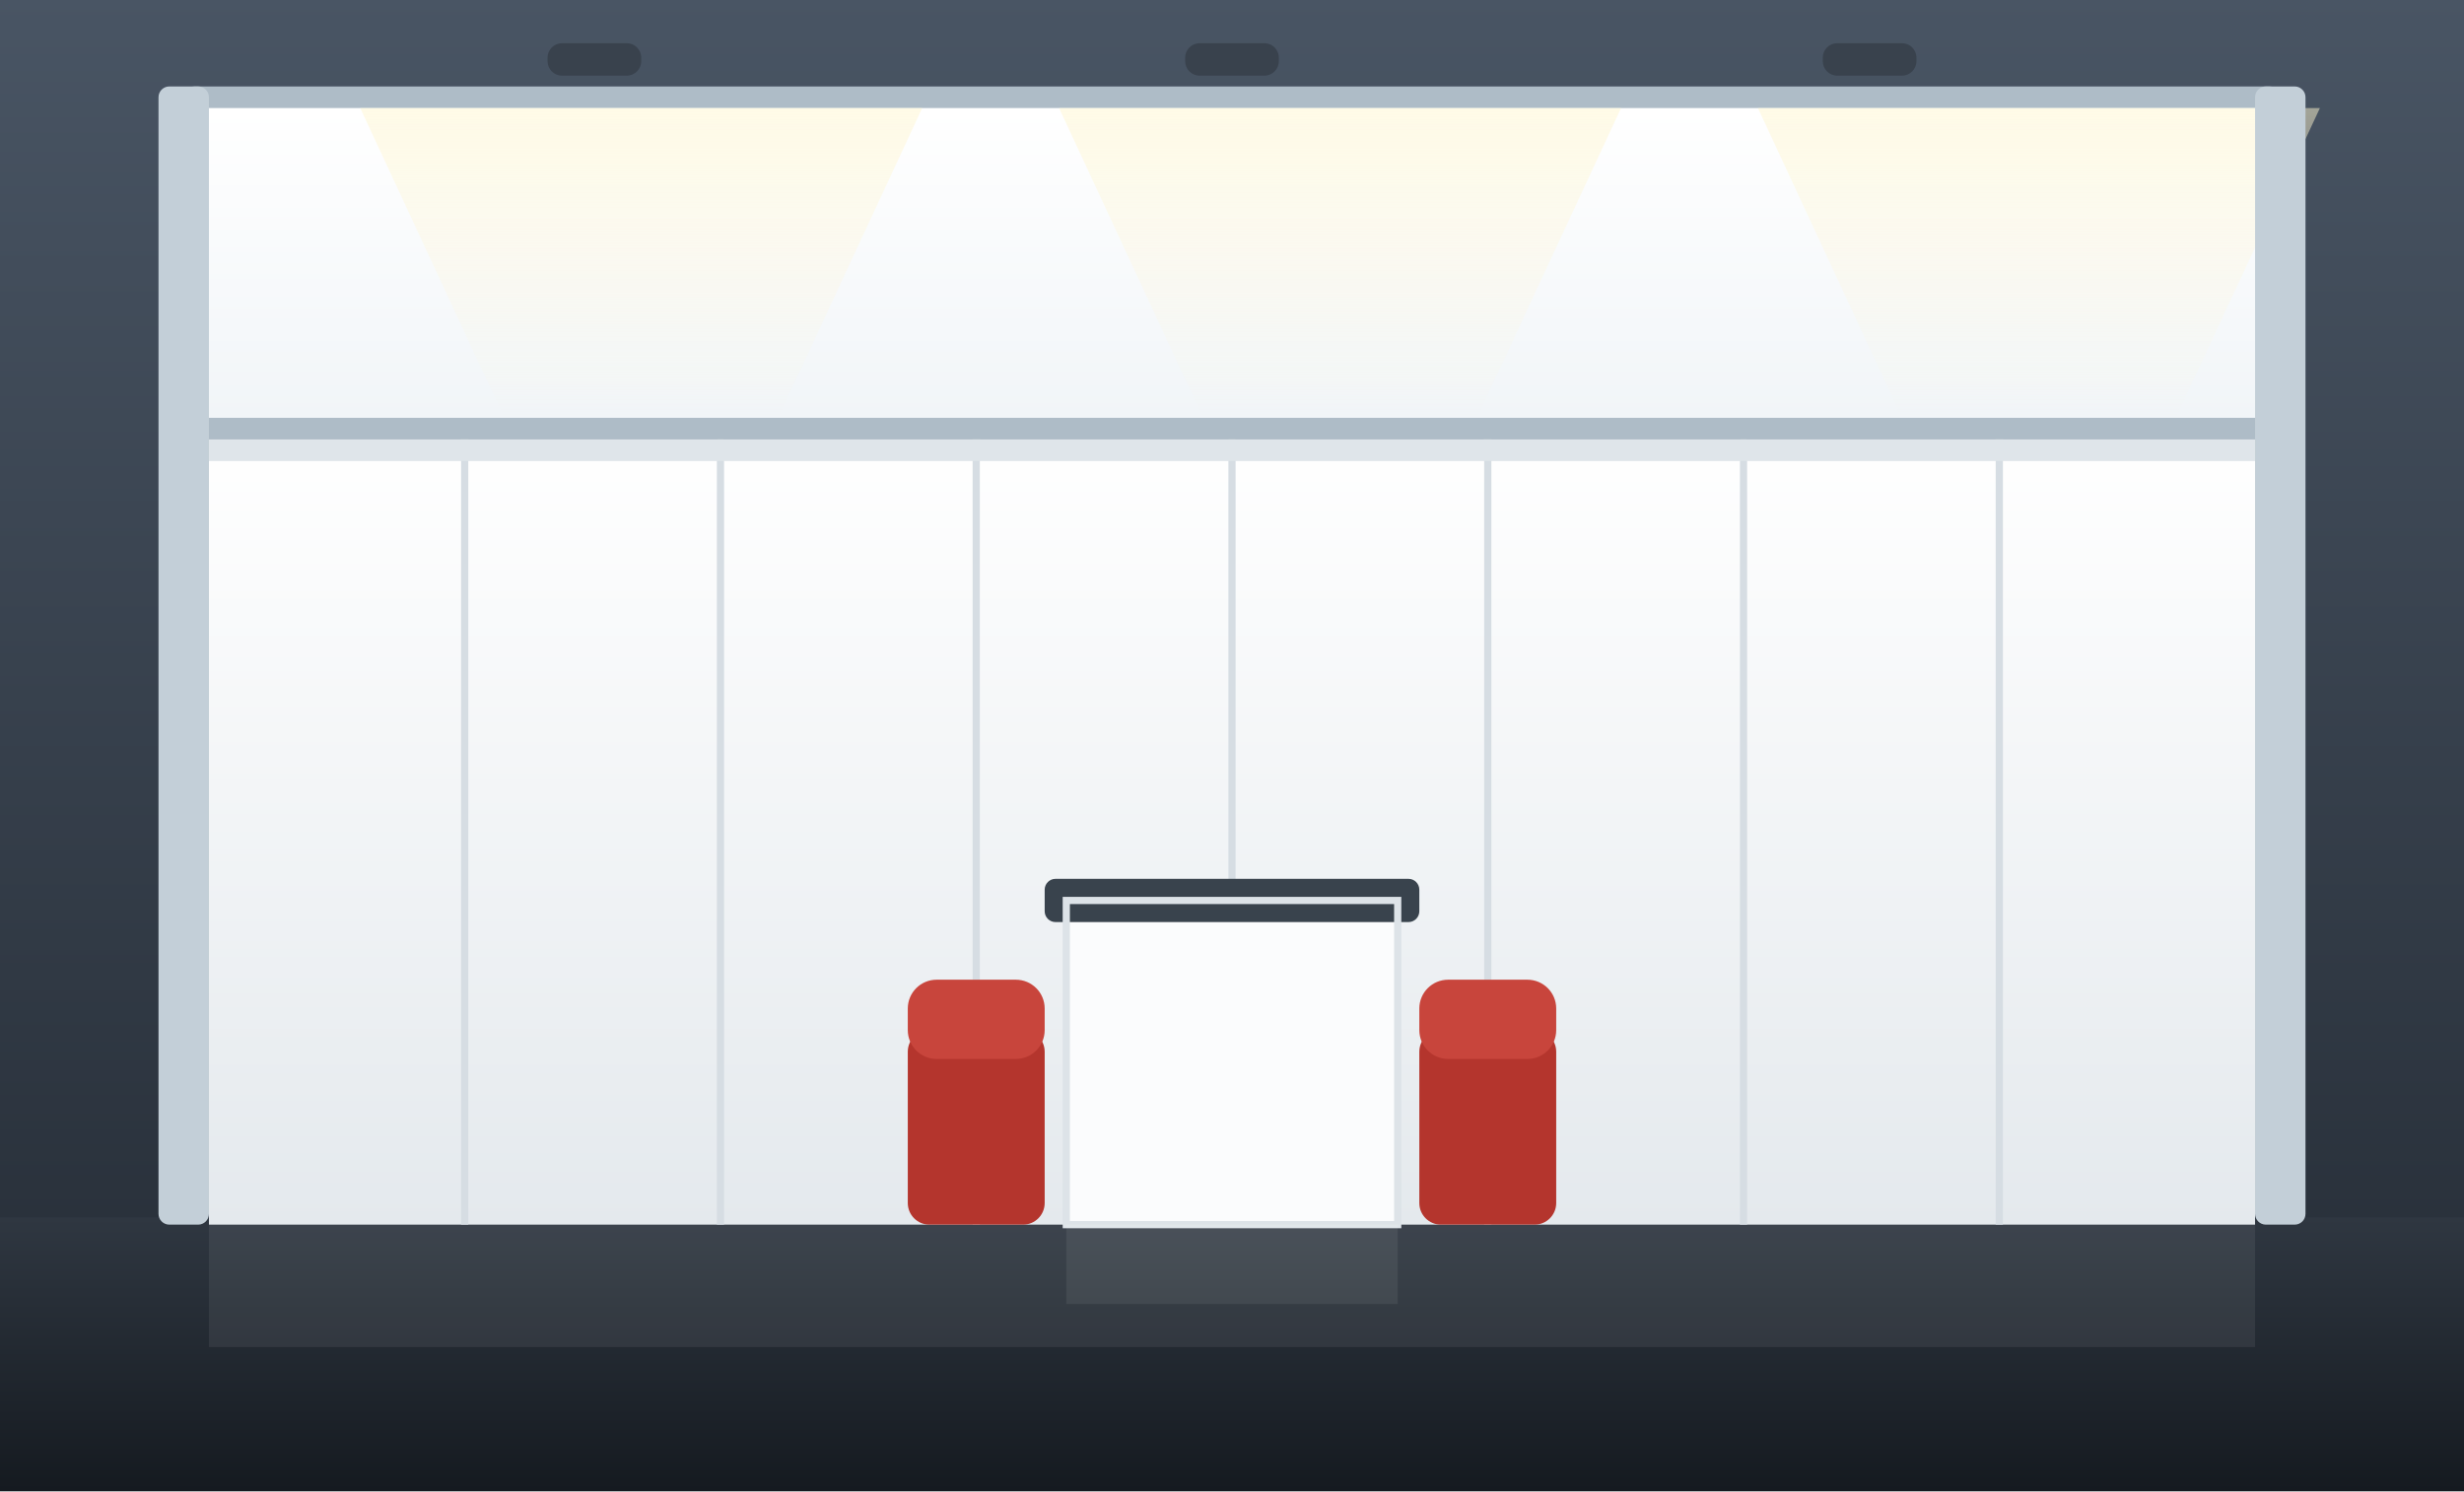
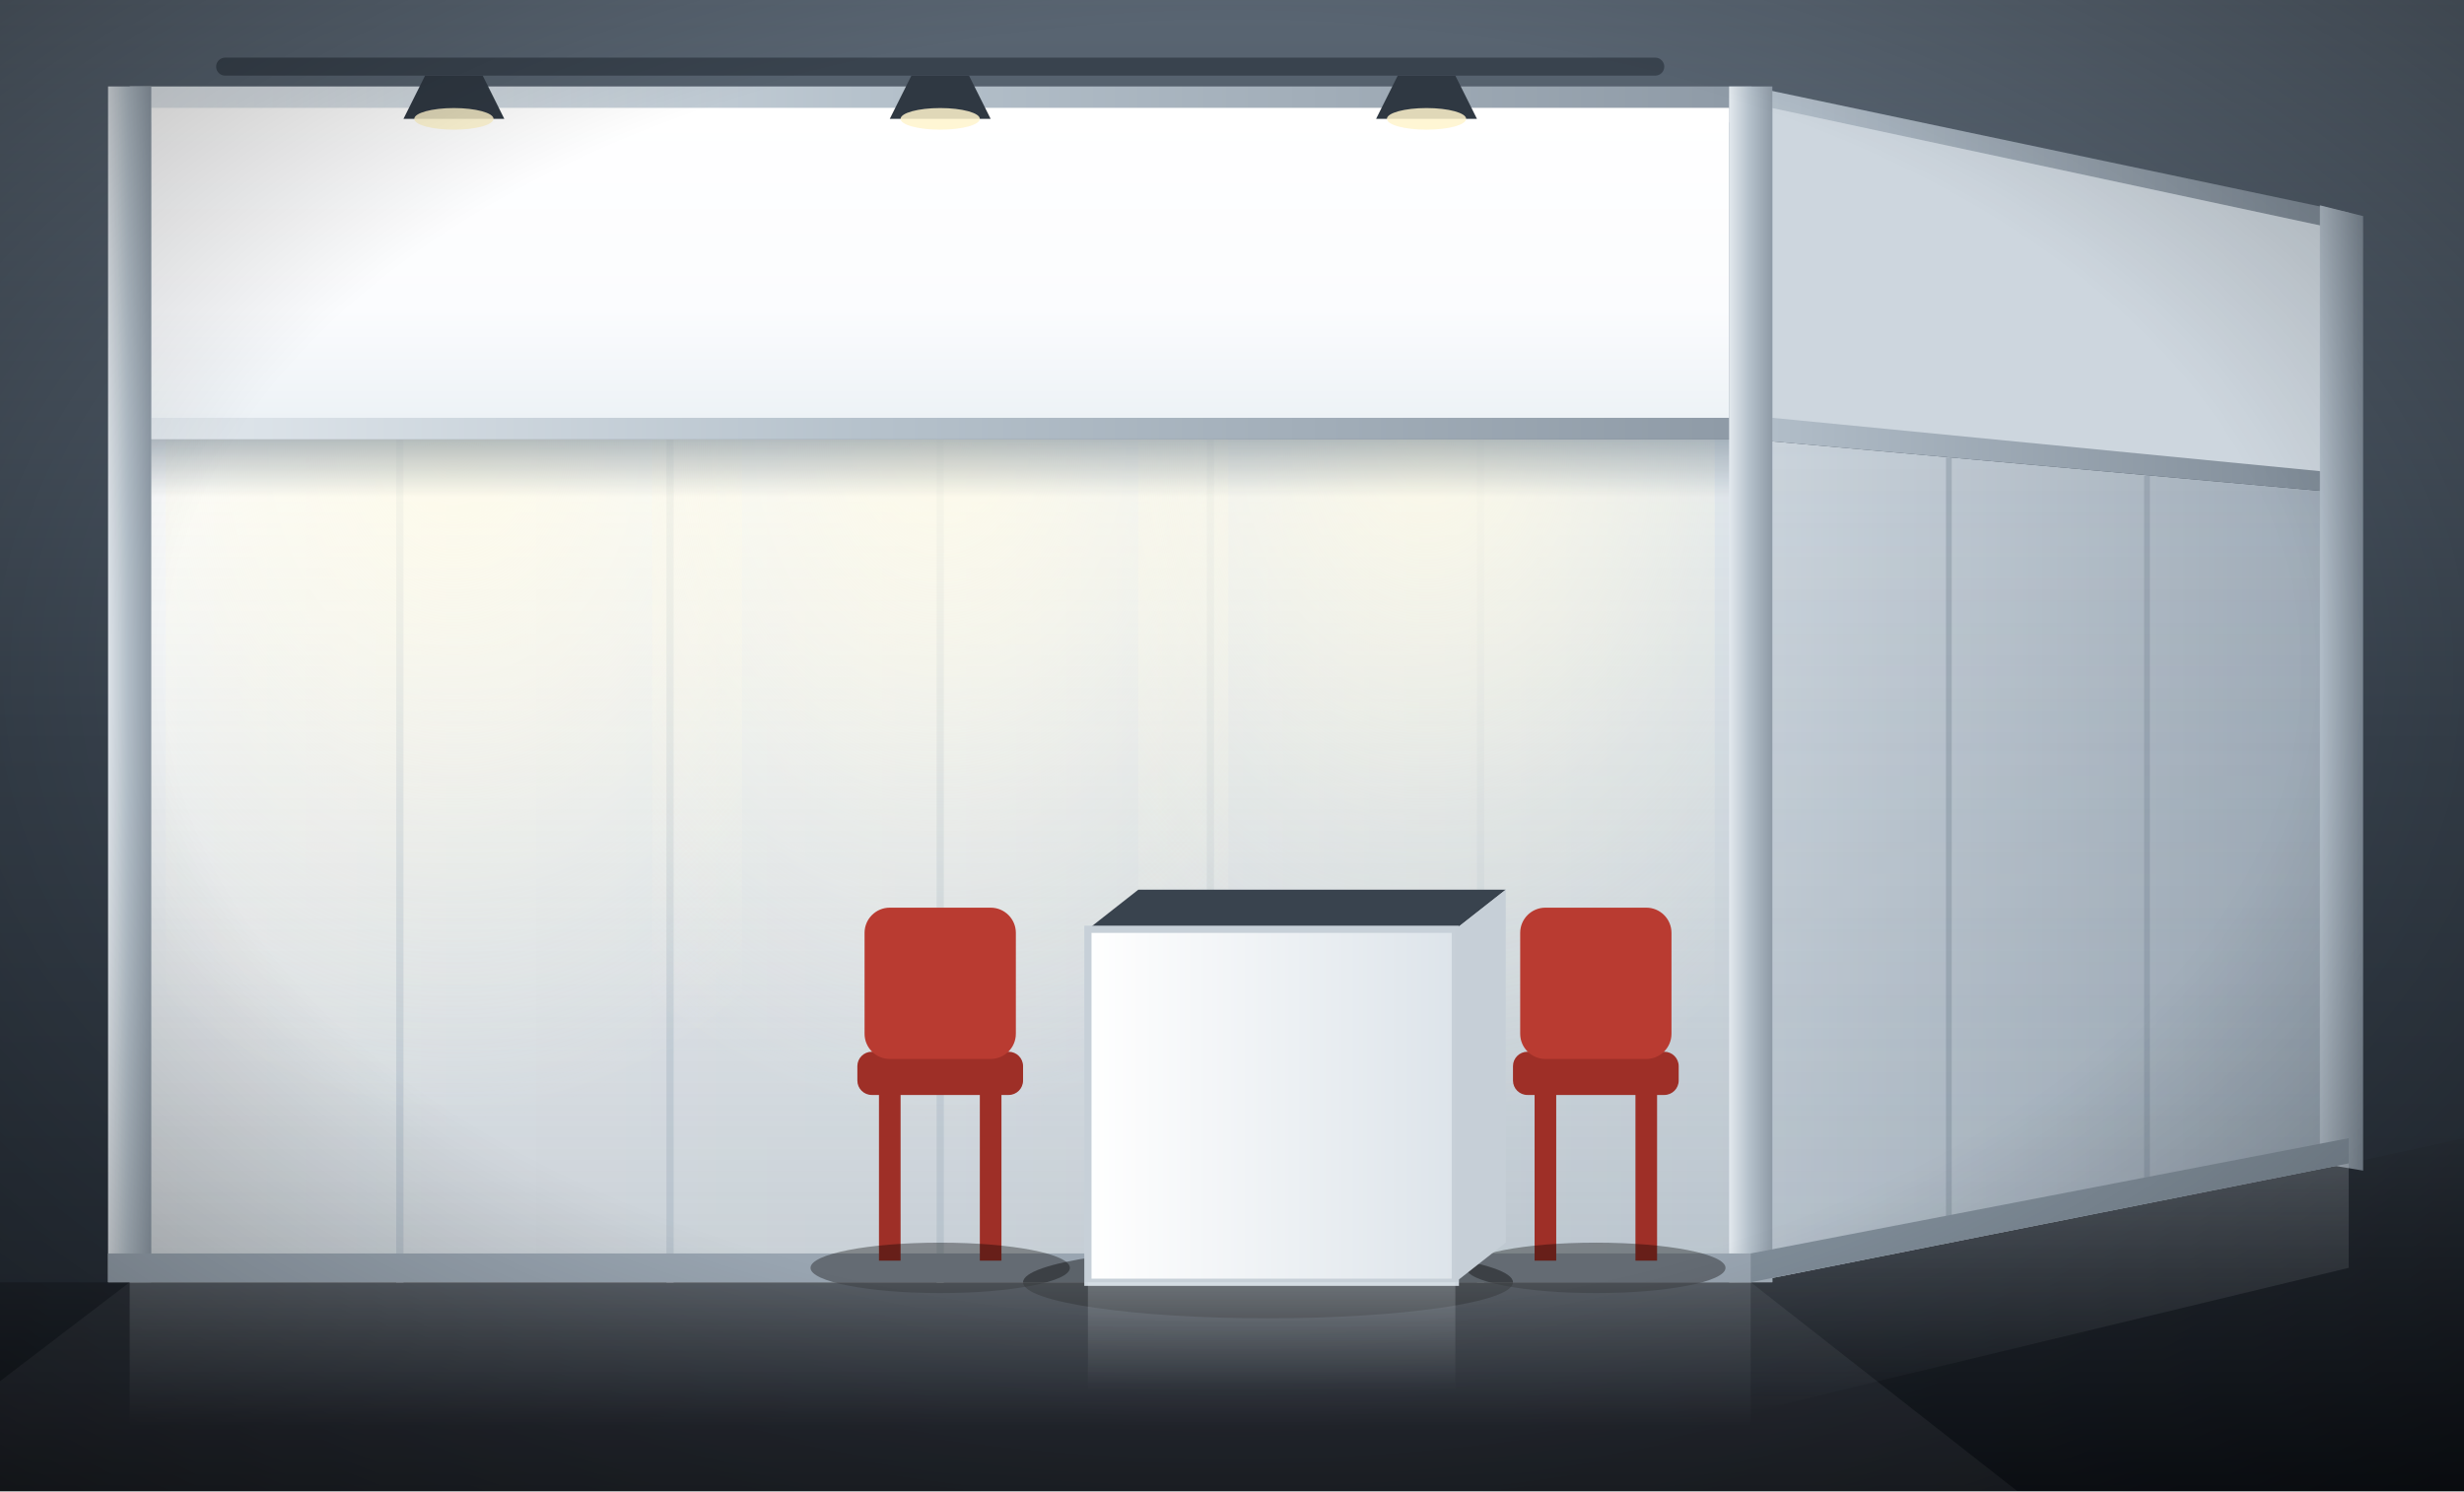
<svg xmlns="http://www.w3.org/2000/svg" width="1368" height="828" viewBox="0 0 684 414" role="img" aria-label="A standard exhibition stall with a blank facia">
  <defs>
-     <linearGradient id="bg" x1="0" y1="0" x2="0" y2="1">
-       <stop offset="0" stop-color="#495564" />
+     <linearGradient id="room" x1="0" y1="0" x2="0" y2="1">
+       <stop offset="0" stop-color="#5a6673" />
+       <stop offset=".5" stop-color="#36404b" />
      <stop offset="1" stop-color="#232a33" />
    </linearGradient>
-     <linearGradient id="wall" x1="0" y1="0" x2="0" y2="1">
-       <stop offset="0" stop-color="#ffffff" />
-       <stop offset="1" stop-color="#e4e9ed" />
+     <linearGradient id="floor" x1="0" y1="0" x2="0" y2="1">
+       <stop offset="0" stop-color="#2b323b" />
+       <stop offset="1" stop-color="#0f1319" />
+     </linearGradient>
+     <linearGradient id="front" x1="0" y1="0" x2="1" y2="0">
+       <stop offset="0" stop-color="#fdfefe" />
+       <stop offset=".5" stop-color="#f4f7f9" />
+       <stop offset="1" stop-color="#e0e7ec" />
+     </linearGradient>
+     <linearGradient id="side" x1="0" y1="0" x2="1" y2="0">
+       <stop offset="0" stop-color="#ccd5dd" />
+       <stop offset="1" stop-color="#9fabb7" />
    </linearGradient>
    <linearGradient id="panel" x1="0" y1="0" x2="0" y2="1">
      <stop offset="0" stop-color="#ffffff" />
-       <stop offset="1" stop-color="#f1f5f8" />
+       <stop offset=".65" stop-color="#fbfcfe" />
+       <stop offset="1" stop-color="#edf2f6" />
    </linearGradient>
-     <linearGradient id="floor" x1="0" y1="0" x2="0" y2="1">
-       <stop offset="0" stop-color="#2f3741" />
-       <stop offset="1" stop-color="#151a20" />
+     <linearGradient id="alu" x1="0" y1="0" x2="1" y2="0">
+       <stop offset="0" stop-color="#e3e9ee" />
+       <stop offset=".45" stop-color="#b6c2cc" />
+       <stop offset="1" stop-color="#8e9aa6" />
    </linearGradient>
-     <linearGradient id="glow" x1="0" y1="0" x2="0" y2="1">
-       <stop offset="0" stop-color="#fff6cf" stop-opacity=".5" />
-       <stop offset="1" stop-color="#fff6cf" stop-opacity="0" />
+     <linearGradient id="aluSide" x1="0" y1="0" x2="1" y2="0">
+       <stop offset="0" stop-color="#b3bfca" />
+       <stop offset="1" stop-color="#7d8995" />
    </linearGradient>
+     <linearGradient id="counter" x1="0" y1="0" x2="1" y2="0">
+       <stop offset="0" stop-color="#ffffff" />
+       <stop offset="1" stop-color="#dde4ea" />
+     </linearGradient>
+     <radialGradient id="pool" cx=".5" cy="0" r=".92">
+       <stop offset="0" stop-color="#fffbe8" stop-opacity=".85" />
+       <stop offset=".6" stop-color="#fffbe8" stop-opacity=".25" />
+       <stop offset="1" stop-color="#fffbe8" stop-opacity="0" />
+     </radialGradient>
+     <linearGradient id="depth" x1="0" y1="0" x2="0" y2="1">
+       <stop offset="0" stop-color="#5e7183" stop-opacity="0" />
+       <stop offset="1" stop-color="#5e7183" stop-opacity=".3" />
+     </linearGradient>
+     <linearGradient id="dropped" x1="0" y1="0" x2="0" y2="1">
+       <stop offset="0" stop-color="#5e7183" stop-opacity=".45" />
+       <stop offset="1" stop-color="#5e7183" stop-opacity="0" />
+     </linearGradient>
+     <linearGradient id="refl" x1="0" y1="0" x2="0" y2="1">
+       <stop offset="0" stop-color="#e8f0f6" stop-opacity=".22" />
+       <stop offset="1" stop-color="#e8f0f6" stop-opacity="0" />
+     </linearGradient>
+     <radialGradient id="vignette" cx=".5" cy=".45" r=".78">
+       <stop offset=".55" stop-color="#000000" stop-opacity="0" />
+       <stop offset="1" stop-color="#000000" stop-opacity=".45" />
+     </radialGradient>
  </defs>
-   <rect width="684" height="414" fill="url(#bg)" />
-   <rect y="338" width="684" height="76" fill="url(#floor)" />
-   <g fill="#39424d">
-     <rect x="152" y="12" width="26" height="9" rx="4" />
-     <rect x="329" y="12" width="26" height="9" rx="4" />
-     <rect x="506" y="12" width="26" height="9" rx="4" />
+   <rect width="684" height="414" fill="url(#room)" />
+   <polygon points="0,356 486,356 652,323 684,316 684,414 0,414" fill="url(#floor)" />
+   <polygon points="36,356 486,356 560,414 -40,414" fill="#f2f7fb" opacity=".07" />
+   <polygon points="486,122 652,137 652,323 486,356" fill="url(#side)" />
+   <g stroke="#8d99a5" stroke-width="1.6" opacity=".55">
+     <path d="M541,127v218M596,132v202" />
  </g>
-   <rect x="50" y="24" width="584" height="98" rx="4" fill="#aebcc7" />
-   <rect x="56" y="30" width="572" height="86" fill="url(#panel)" />
-   <path d="M100 30h156l-40 86H140z M294 30h156l-40 86H334z M488 30h156l-40 86H528z" fill="url(#glow)" />
-   <rect x="44" y="24" width="14" height="316" rx="3" fill="#c3cfd8" />
-   <rect x="626" y="24" width="14" height="316" rx="3" fill="#c3cfd8" />
-   <rect x="58" y="122" width="568" height="218" fill="url(#wall)" />
-   <g stroke="#d6dde3" stroke-width="2">
-     <path d="M129 122v218M200 122v218M271 122v218M342 122v218M413 122v218M484 122v218M555 122v218" />
+   <rect x="36" y="122" width="450" height="234" fill="url(#front)" />
+   <g stroke="#dde4ea" stroke-width="2">
+     <path d="M111,122v234M186,122v234M261,122v234M336,122v234M411,122v234" />
  </g>
-   <rect x="58" y="122" width="568" height="6" fill="#dfe5ea" />
-   <rect x="252" y="286" width="38" height="54" rx="6" fill="#b4352d" />
-   <rect x="252" y="272" width="38" height="22" rx="8" fill="#c8453c" />
-   <rect x="394" y="286" width="38" height="54" rx="6" fill="#b4352d" />
-   <rect x="394" y="272" width="38" height="22" rx="8" fill="#c8453c" />
-   <rect x="296" y="250" width="92" height="90" fill="#fbfcfd" />
-   <rect x="290" y="244" width="104" height="12" rx="3" fill="#39434d" />
-   <rect x="296" y="250" width="92" height="90" fill="none" stroke="#dde3e8" stroke-width="2" />
-   <rect x="58" y="340" width="568" height="34" fill="#ffffff" opacity=".07" />
-   <rect x="296" y="340" width="92" height="22" fill="#ffffff" opacity=".07" />
+   <rect x="36" y="122" width="450" height="234" fill="url(#depth)" />
+   <polygon points="486,122 652,137 652,323 486,356" fill="url(#depth)" opacity=".7" />
+   <g>
+     <rect x="46" y="122" width="160" height="205" fill="url(#pool)" />
+     <rect x="181" y="122" width="160" height="205" fill="url(#pool)" />
+     <rect x="316" y="122" width="160" height="205" fill="url(#pool)" />
+   </g>
+   <rect x="36" y="122" width="450" height="16" fill="url(#dropped)" />
+   <polygon points="486,24 652,59 652,137 486,122" fill="url(#aluSide)" />
+   <polygon points="492,30 646,63 646,131 492,116" fill="#cdd6de" />
+   <rect x="36" y="24" width="450" height="98" fill="url(#alu)" />
+   <rect x="42" y="30" width="438" height="86" fill="url(#panel)" />
+   <rect x="42" y="30" width="438" height="4" fill="#ffffff" opacity=".9" />
+   <rect x="60" y="16" width="402" height="5" rx="2.5" fill="#39434e" />
+   <g fill="#2f3842">
+     <path d="M118,21h16l6 12h-28zM253,21h16l6 12h-28zM388,21h16l6 12h-28z" />
+   </g>
+   <g fill="#fff4cd" opacity=".85">
+     <ellipse cx="126" cy="33" rx="11" ry="3" />
+     <ellipse cx="261" cy="33" rx="11" ry="3" />
+     <ellipse cx="396" cy="33" rx="11" ry="3" />
+   </g>
+   <rect x="30" y="24" width="12" height="332" fill="url(#alu)" />
+   <rect x="480" y="24" width="12" height="332" fill="url(#alu)" />
+   <polygon points="644,57 656,60 656,325 644,323" fill="url(#aluSide)" />
+   <rect x="30" y="348" width="462" height="8" fill="#99a5b1" />
+   <polygon points="486,348 652,316 652,323 486,356" fill="#808d99" />
+   <g fill="#9e2f27">
+     <rect x="238" y="292" width="46" height="12" rx="4" />
+     <rect x="240" y="252" width="42" height="42" rx="7" fill="#b93b31" />
+     <rect x="244" y="302" width="6" height="48" />
+     <rect x="272" y="302" width="6" height="48" />
+     <rect x="420" y="292" width="46" height="12" rx="4" />
+     <rect x="422" y="252" width="42" height="42" rx="7" fill="#b93b31" />
+     <rect x="426" y="302" width="6" height="48" />
+     <rect x="454" y="302" width="6" height="48" />
+   </g>
+   <ellipse cx="261" cy="352" rx="36" ry="7" fill="#000" opacity=".35" />
+   <ellipse cx="443" cy="352" rx="36" ry="7" fill="#000" opacity=".35" />
+   <ellipse cx="352" cy="356" rx="68" ry="10" fill="#000" opacity=".4" />
+   <polygon points="302,258 404,258 418,247 316,247" fill="#39434e" />
+   <rect x="302" y="258" width="102" height="98" fill="url(#counter)" />
+   <rect x="302" y="258" width="102" height="98" fill="none" stroke="#c7d0d8" stroke-width="2" />
+   <polygon points="404,258 418,247 418,345 404,356" fill="#c6cfd7" />
+   <rect x="36" y="356" width="450" height="40" fill="url(#refl)" />
+   <polygon points="486,356 652,323 652,352 486,392" fill="url(#refl)" />
+   <rect x="302" y="356" width="102" height="30" fill="url(#refl)" />
+   <rect width="684" height="414" fill="url(#vignette)" />
</svg>
